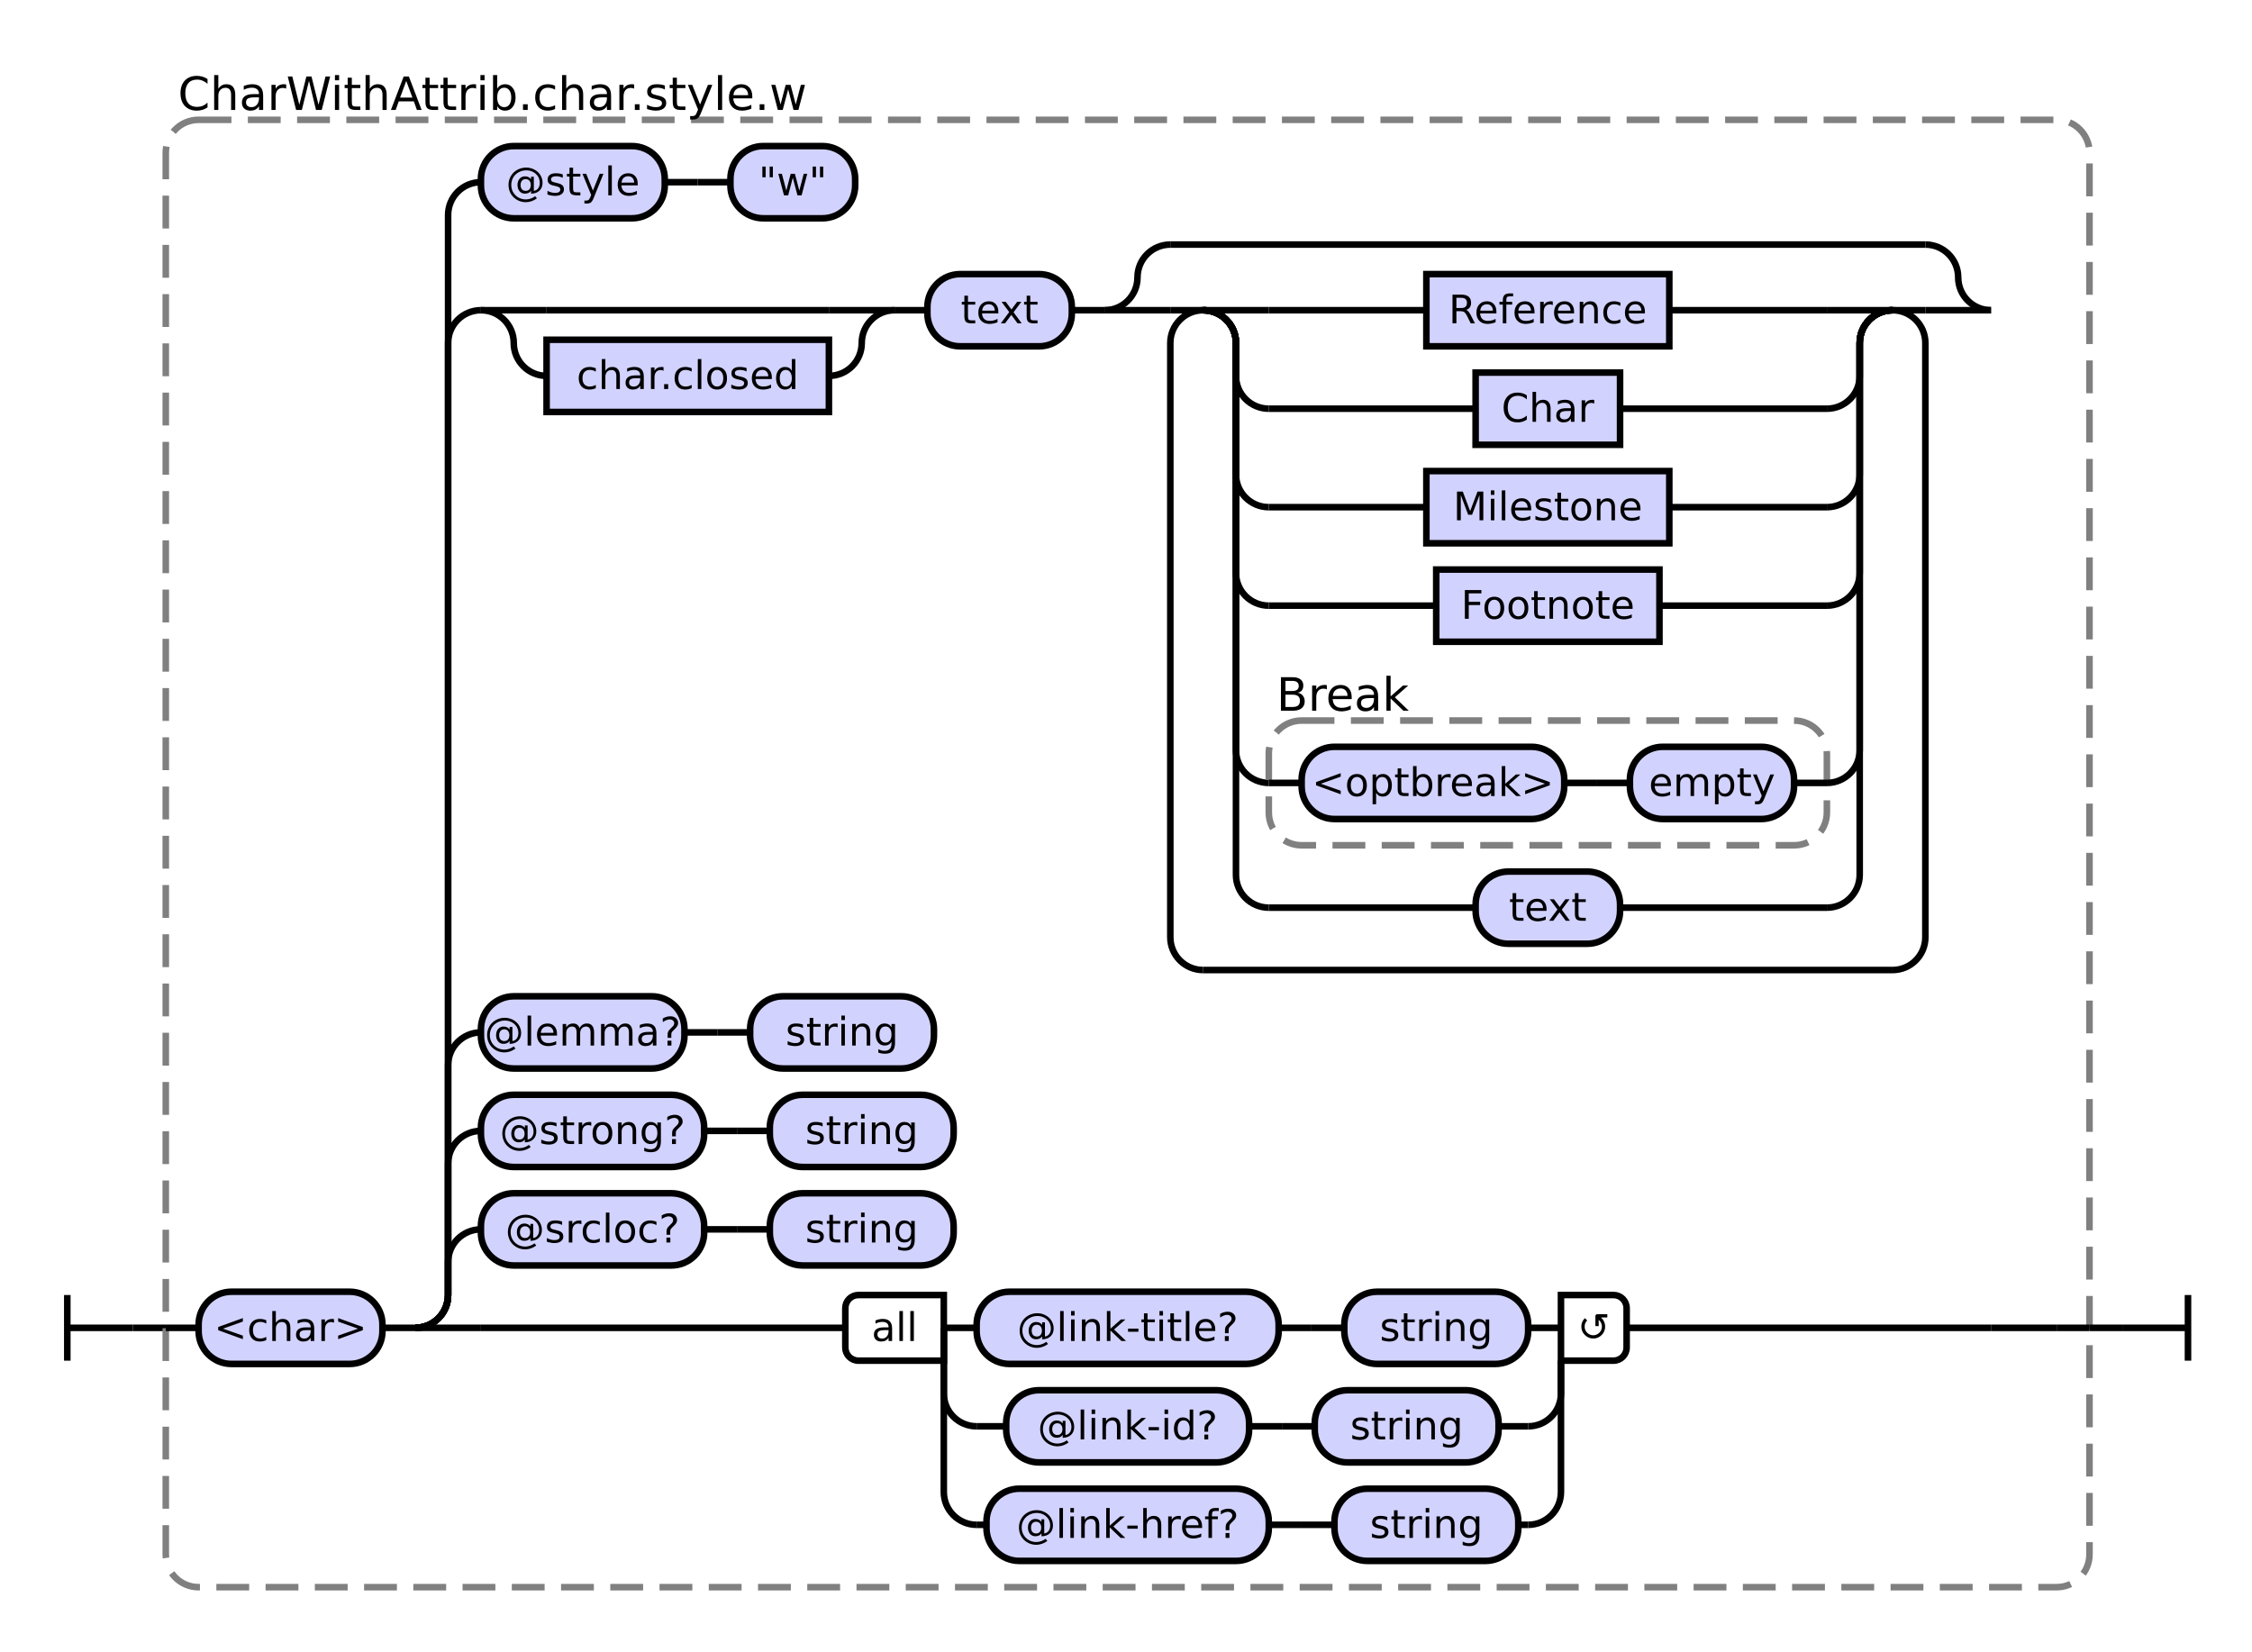
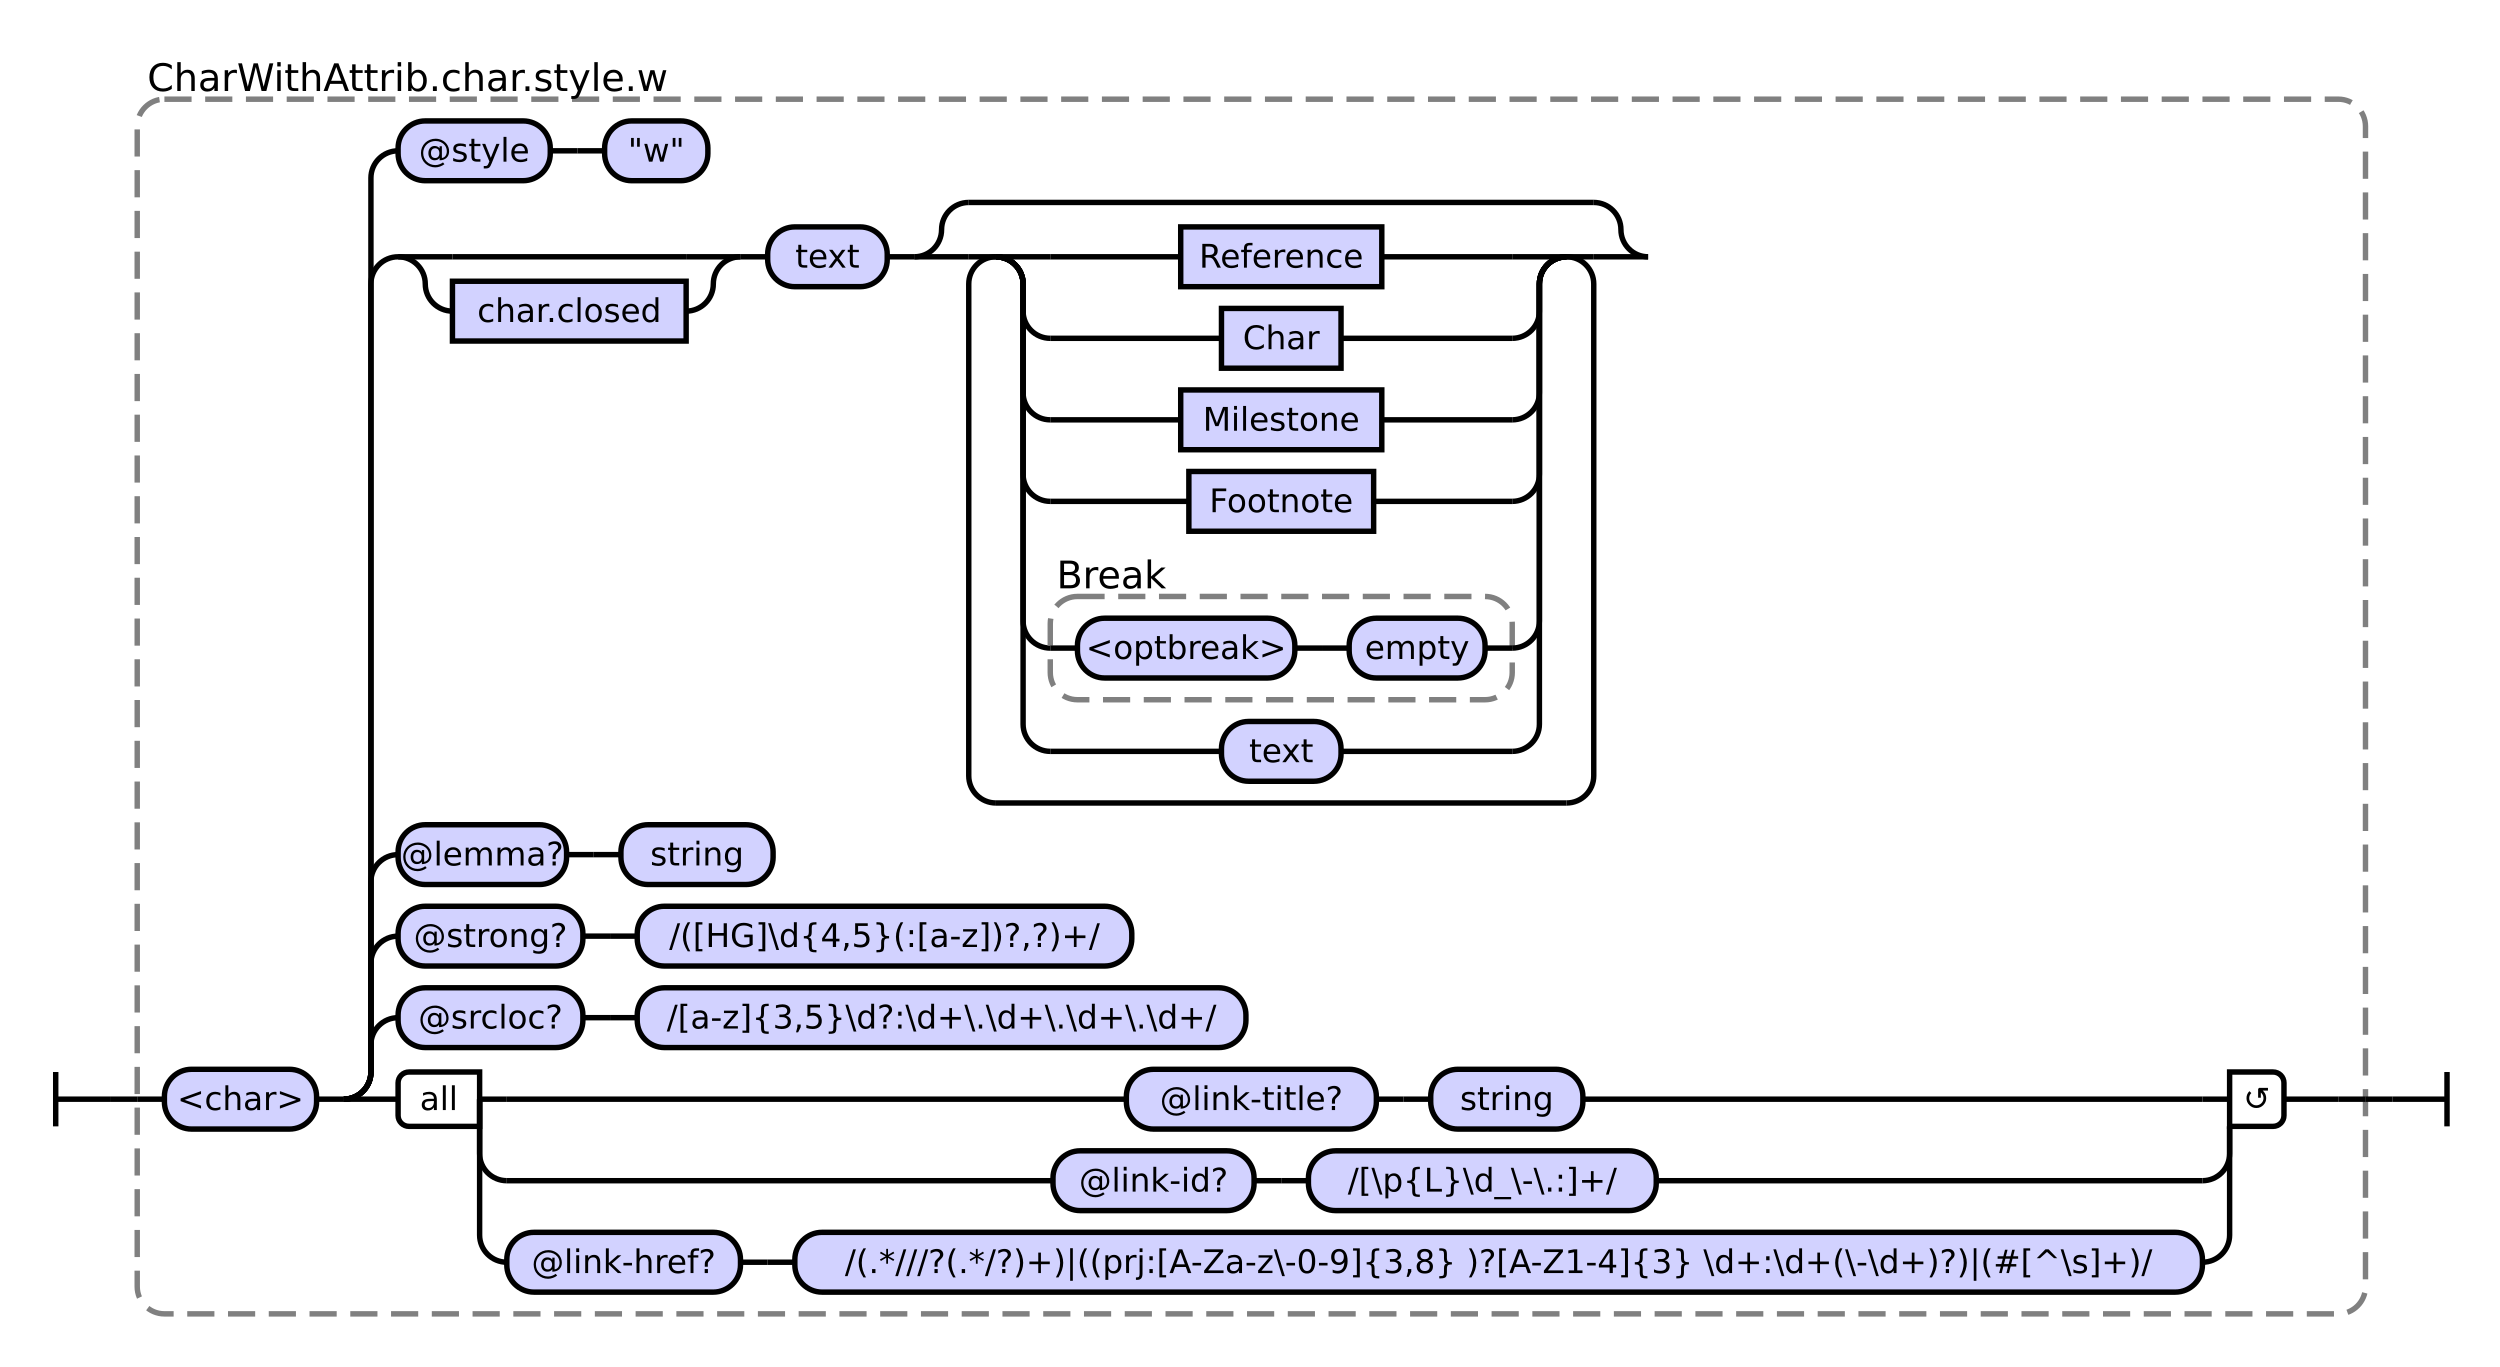
- <svg xmlns="http://www.w3.org/2000/svg" class="railroad-diagram" height="503" viewBox="0 0 686.0 503" width="686.0">
+ <svg xmlns="http://www.w3.org/2000/svg" class="railroad-diagram" height="503" viewBox="0 0 920.0 503" width="920.0">
  <g transform="translate(.5 .5)">
    <style>/*  */
    svg.railroad-diagram {
        background-color:hsl(30,20%,95%);
    }
    svg.railroad-diagram path {
        stroke-width: 2;
        stroke: black;
        fill: none;
    }
    svg.railroad-diagram text {
        font-size: 12px;
        text-anchor: middle;
        font-family: DejaVu Sans;
    }
    svg.railroad-diagram text.label {
        text-anchor:start;
    }
    svg.railroad-diagram text.comment {
        font-family: DejaVu Sans;
        font-size: 14px;
    }
    svg.railroad-diagram rect{
        stroke-width: 2;
        stroke:black;
        fill: rgb(210, 210, 255);
    }
    svg.railroad-diagram rect.group-box {
        stroke: gray;
        stroke-dasharray: 10 5;
        fill: none;
    }
    .terminal {
        font-family: DejaVu Sans;
    }

/*  */
</style>
    <g>
      <path d="M 20 394 v 20 m 0 -10 h 20" />
    </g>
    <path d="M 40 404 h 10" />
    <g>
      <path d="M 50 404 h 0.0" />
-       <path d="M 636.0 404 h 0.0" />
-       <rect class="group-box" height="447" rx="10" ry="10" width="586.0" x="50.0" y="36" />
+       <path d="M 870.0 404 h 0.0" />
+       <rect class="group-box" height="447" rx="10" ry="10" width="820.0" x="50.0" y="36" />
      <g>
        <path d="M 50.0 404 h 10.0" />
-         <path d="M 626.0 404 h 10.0" />
+         <path d="M 860.0 404 h 10.0" />
        <g class="terminal ">
          <path d="M 60.0 404 h 0.0" />
          <path d="M 116.0 404 h 0.0" />
          <rect height="22" rx="10" ry="10" width="56.0" x="60.0" y="393" />
          <text x="88.0" y="408">&lt;char&gt;</text>
        </g>
        <path d="M 116.0 404 h 10" />
        <g>
          <path d="M 126.0 404 h 0.0" />
-           <path d="M 626.0 404 h 0.0" />
+           <path d="M 860.0 404 h 0.0" />
          <path d="M 126.0 404 a 10 10 0 0 0 10 -10 v -10 a 10 10 0 0 1 10 -10" />
          <g>
            <path d="M 146.0 374 h 0.0" />
-             <path d="M 290.0 374 h 0.0" />
+             <path d="M 458.0 374 h 0.0" />
            <g class="terminal ">
              <path d="M 146.0 374 h 0.0" />
              <path d="M 214.0 374 h 0.0" />
              <rect height="22" rx="10" ry="10" width="68.0" x="146.0" y="363" />
              <text x="180.0" y="378">@srcloc?</text>
            </g>
            <path d="M 214.0 374 h 10" />
            <path d="M 224.0 374 h 10" />
            <g class="terminal ">
              <path d="M 234.0 374 h 0.0" />
-               <path d="M 290.0 374 h 0.0" />
-               <rect height="22" rx="10" ry="10" width="56.0" x="234.0" y="363" />
-               <text x="262.0" y="378">string</text>
+               <path d="M 458.0 374 h 0.0" />
+               <rect height="22" rx="10" ry="10" width="224.0" x="234.0" y="363" />
+               <text x="346.0" y="378">/[a-z]{3,5}\d?:\d+\.\d+\.\d+\.\d+/</text>
            </g>
          </g>
          <path d="M 126.0 404 a 10 10 0 0 0 10 -10 v -40 a 10 10 0 0 1 10 -10" />
          <g>
            <path d="M 146.0 344 h 0.0" />
-             <path d="M 290.0 344 h 0.0" />
+             <path d="M 416.0 344 h 0.0" />
            <g class="terminal ">
              <path d="M 146.0 344 h 0.0" />
              <path d="M 214.0 344 h 0.0" />
              <rect height="22" rx="10" ry="10" width="68.0" x="146.0" y="333" />
              <text x="180.0" y="348">@strong?</text>
            </g>
            <path d="M 214.0 344 h 10" />
            <path d="M 224.0 344 h 10" />
            <g class="terminal ">
              <path d="M 234.0 344 h 0.0" />
-               <path d="M 290.0 344 h 0.0" />
-               <rect height="22" rx="10" ry="10" width="56.0" x="234.0" y="333" />
-               <text x="262.0" y="348">string</text>
+               <path d="M 416.0 344 h 0.0" />
+               <rect height="22" rx="10" ry="10" width="182.0" x="234.0" y="333" />
+               <text x="325.0" y="348">/([HG]\d{4,5}(:[a-z])?,?)+/</text>
            </g>
          </g>
          <path d="M 126.0 404 a 10 10 0 0 0 10 -10 v -70 a 10 10 0 0 1 10 -10" />
          <g>
            <path d="M 146.0 314 h 0.0" />
            <path d="M 284.0 314 h 0.0" />
            <g class="terminal ">
              <path d="M 146.0 314 h 0.0" />
              <path d="M 208.0 314 h 0.0" />
              <rect height="22" rx="10" ry="10" width="62.0" x="146.0" y="303" />
              <text x="177.0" y="318">@lemma?</text>
            </g>
            <path d="M 208.0 314 h 10" />
            <path d="M 218.0 314 h 10" />
            <g class="terminal ">
              <path d="M 228.0 314 h 0.0" />
              <path d="M 284.0 314 h 0.0" />
              <rect height="22" rx="10" ry="10" width="56.0" x="228.0" y="303" />
              <text x="256.0" y="318">string</text>
            </g>
          </g>
          <path d="M 126.0 404 a 10 10 0 0 0 10 -10 v -290 a 10 10 0 0 1 10 -10" />
          <g>
            <path d="M 146.0 94 h 0.0" />
            <path d="M 606.0 94 h 0.0" />
            <g>
              <path d="M 146.0 94 h 0.0" />
              <path d="M 272.0 94 h 0.0" />
              <path d="M 146.0 94 h 20" />
              <g>
                <path d="M 166.0 94 h 86.0" />
              </g>
              <path d="M 252.0 94 h 20" />
              <path d="M 146.0 94 a 10 10 0 0 1 10 10 v 0 a 10 10 0 0 0 10 10" />
              <g class="non-terminal ">
                <path d="M 166.0 114 h 0.0" />
                <path d="M 252.0 114 h 0.0" />
                <rect height="22" width="86.0" x="166.0" y="103" />
                <text x="209.0" y="118">char.closed</text>
              </g>
              <path d="M 252.0 114 a 10 10 0 0 0 10 -10 v 0 a 10 10 0 0 1 10 -10" />
            </g>
            <path d="M 272.0 94 h 10" />
            <g class="terminal ">
              <path d="M 282.0 94 h 0.0" />
              <path d="M 326.0 94 h 0.0" />
              <rect height="22" rx="10" ry="10" width="44.0" x="282.0" y="83" />
              <text x="304.0" y="98">text</text>
            </g>
            <path d="M 326.0 94 h 10" />
            <g>
              <path d="M 336.0 94 h 0.0" />
              <path d="M 606.0 94 h 0.0" />
              <path d="M 336.0 94 a 10 10 0 0 0 10 -10 v 0 a 10 10 0 0 1 10 -10" />
              <g>
                <path d="M 356.0 74 h 230.0" />
              </g>
              <path d="M 586.0 74 a 10 10 0 0 1 10 10 v 0 a 10 10 0 0 0 10 10" />
              <path d="M 336.0 94 h 20" />
              <g>
                <path d="M 356.0 94 h 0.0" />
                <path d="M 586.0 94 h 0.0" />
                <path d="M 356.0 94 h 10" />
                <g>
                  <path d="M 366.0 94 h 0.0" />
                  <path d="M 576.0 94 h 0.0" />
                  <path d="M 366.0 94 h 20" />
                  <g class="non-terminal ">
                    <path d="M 386.0 94 h 48.0" />
                    <path d="M 508.0 94 h 48.0" />
                    <rect height="22" width="74.0" x="434.0" y="83" />
                    <text x="471.0" y="98">Reference</text>
                  </g>
                  <path d="M 556.0 94 h 20" />
                  <path d="M 366.0 94 a 10 10 0 0 1 10 10 v 10 a 10 10 0 0 0 10 10" />
                  <g class="non-terminal ">
                    <path d="M 386.0 124 h 63.0" />
                    <path d="M 493.0 124 h 63.0" />
                    <rect height="22" width="44.0" x="449.0" y="113" />
                    <text x="471.0" y="128">Char</text>
                  </g>
                  <path d="M 556.0 124 a 10 10 0 0 0 10 -10 v -10 a 10 10 0 0 1 10 -10" />
                  <path d="M 366.0 94 a 10 10 0 0 1 10 10 v 40 a 10 10 0 0 0 10 10" />
                  <g class="non-terminal ">
                    <path d="M 386.0 154 h 48.0" />
                    <path d="M 508.0 154 h 48.0" />
                    <rect height="22" width="74.0" x="434.0" y="143" />
                    <text x="471.0" y="158">Milestone</text>
                  </g>
                  <path d="M 556.0 154 a 10 10 0 0 0 10 -10 v -40 a 10 10 0 0 1 10 -10" />
                  <path d="M 366.0 94 a 10 10 0 0 1 10 10 v 70 a 10 10 0 0 0 10 10" />
                  <g class="non-terminal ">
                    <path d="M 386.0 184 h 51.0" />
                    <path d="M 505.0 184 h 51.0" />
                    <rect height="22" width="68.0" x="437.0" y="173" />
                    <text x="471.0" y="188">Footnote</text>
                  </g>
                  <path d="M 556.0 184 a 10 10 0 0 0 10 -10 v -70 a 10 10 0 0 1 10 -10" />
                  <path d="M 366.0 94 a 10 10 0 0 1 10 10 v 124 a 10 10 0 0 0 10 10" />
                  <g>
                    <path d="M 386.0 238 h 0.0" />
                    <path d="M 556.0 238 h 0.0" />
                    <rect class="group-box" height="38" rx="10" ry="10" width="170.0" x="386.0" y="219" />
                    <g>
                      <path d="M 386.0 238 h 10.0" />
                      <path d="M 546.0 238 h 10.0" />
                      <g class="terminal ">
                        <path d="M 396.0 238 h 0.0" />
                        <path d="M 476.0 238 h 0.0" />
                        <rect height="22" rx="10" ry="10" width="80.0" x="396.0" y="227" />
                        <text x="436.0" y="242">&lt;optbreak&gt;</text>
                      </g>
                      <path d="M 476.0 238 h 10" />
                      <path d="M 486.0 238 h 10" />
                      <g class="terminal ">
                        <path d="M 496.0 238 h 0.0" />
                        <path d="M 546.0 238 h 0.0" />
                        <rect height="22" rx="10" ry="10" width="50.0" x="496.0" y="227" />
                        <text x="521.0" y="242">empty</text>
                      </g>
                    </g>
                    <g class="non-terminal ">
                      <path d="M 386.0 211 h 0.0" />
                      <path d="M 431.0 211 h 0.0" />
                      <text class="comment" x="408.5" y="216">Break</text>
                    </g>
                  </g>
                  <path d="M 556.0 238 a 10 10 0 0 0 10 -10 v -124 a 10 10 0 0 1 10 -10" />
                  <path d="M 366.0 94 a 10 10 0 0 1 10 10 v 162 a 10 10 0 0 0 10 10" />
                  <g class="terminal ">
                    <path d="M 386.0 276 h 63.0" />
                    <path d="M 493.0 276 h 63.0" />
                    <rect height="22" rx="10" ry="10" width="44.0" x="449.0" y="265" />
                    <text x="471.0" y="280">text</text>
                  </g>
                  <path d="M 556.0 276 a 10 10 0 0 0 10 -10 v -162 a 10 10 0 0 1 10 -10" />
                </g>
                <path d="M 576.0 94 h 10" />
                <path d="M 366.0 94 a 10 10 0 0 0 -10 10 v 181 a 10 10 0 0 0 10 10" />
                <g>
                  <path d="M 366.0 295 h 210.0" />
                </g>
                <path d="M 576.0 295 a 10 10 0 0 0 10 -10 v -181 a 10 10 0 0 0 -10 -10" />
              </g>
              <path d="M 586.0 94 h 20" />
            </g>
          </g>
          <path d="M 126.0 404 a 10 10 0 0 0 10 -10 v -329 a 10 10 0 0 1 10 -10" />
          <g>
            <path d="M 146.0 55 h 0.0" />
            <path d="M 260.0 55 h 0.0" />
            <g class="terminal ">
              <path d="M 146.0 55 h 0.0" />
              <path d="M 202.0 55 h 0.0" />
              <rect height="22" rx="10" ry="10" width="56.0" x="146.0" y="44" />
              <text x="174.0" y="59">@style</text>
            </g>
            <path d="M 202.0 55 h 10" />
            <path d="M 212.0 55 h 10" />
            <g class="terminal ">
              <path d="M 222.0 55 h 0.0" />
              <path d="M 260.0 55 h 0.0" />
              <rect height="22" rx="10" ry="10" width="38.0" x="222.0" y="44" />
              <text x="241.0" y="59">"w"</text>
            </g>
          </g>
          <path d="M 126.0 404 h 20" />
          <g>
-             <path d="M 146.0 404 h 111.0" />
-             <path d="M 495.0 404 h 111.0" />
-             <path d="M 287.0 404 h 10" />
-             <g>
-               <path d="M 297.0 404 h 0.0" />
-               <path d="M 465.0 404 h 0.0" />
-               <g class="terminal ">
-                 <path d="M 297.0 404 h 0.0" />
-                 <path d="M 389.0 404 h 0.0" />
-                 <rect height="22" rx="10" ry="10" width="92.0" x="297.0" y="393" />
-                 <text x="343.0" y="408">@link-title?</text>
-               </g>
-               <path d="M 389.0 404 h 10" />
-               <path d="M 399.0 404 h 10" />
-               <g class="terminal ">
-                 <path d="M 409.0 404 h 0.0" />
-                 <path d="M 465.0 404 h 0.0" />
-                 <rect height="22" rx="10" ry="10" width="56.0" x="409.0" y="393" />
-                 <text x="437.0" y="408">string</text>
-               </g>
-             </g>
-             <path d="M 465.0 404 h 10" />
-             <path d="M 287.0 404 v 20 a 10 10 0 0 0 10 10" />
-             <g>
-               <path d="M 297.0 434 h 9.0" />
-               <path d="M 456.0 434 h 9.0" />
-               <g class="terminal ">
-                 <path d="M 306.0 434 h 0.0" />
-                 <path d="M 380.0 434 h 0.0" />
-                 <rect height="22" rx="10" ry="10" width="74.0" x="306.0" y="423" />
-                 <text x="343.0" y="438">@link-id?</text>
-               </g>
-               <path d="M 380.0 434 h 10" />
-               <path d="M 390.0 434 h 10" />
-               <g class="terminal ">
-                 <path d="M 400.0 434 h 0.0" />
-                 <path d="M 456.0 434 h 0.0" />
-                 <rect height="22" rx="10" ry="10" width="56.0" x="400.0" y="423" />
-                 <text x="428.0" y="438">string</text>
-               </g>
-             </g>
-             <path d="M 465.0 434 a 10 10 0 0 0 10 -10 v -10" />
-             <path d="M 287.0 404 v 50 a 10 10 0 0 0 10 10" />
-             <g>
-               <path d="M 297.0 464 h 3.0" />
-               <path d="M 462.0 464 h 3.0" />
-               <g class="terminal ">
-                 <path d="M 300.0 464 h 0.0" />
-                 <path d="M 386.0 464 h 0.0" />
-                 <rect height="22" rx="10" ry="10" width="86.0" x="300.0" y="453" />
-                 <text x="343.0" y="468">@link-href?</text>
-               </g>
-               <path d="M 386.0 464 h 10" />
-               <path d="M 396.0 464 h 10" />
-               <g class="terminal ">
-                 <path d="M 406.0 464 h 0.0" />
-                 <path d="M 462.0 464 h 0.0" />
-                 <rect height="22" rx="10" ry="10" width="56.0" x="406.0" y="453" />
-                 <text x="434.0" y="468">string</text>
-               </g>
-             </g>
-             <path d="M 465.0 464 a 10 10 0 0 0 10 -10 v -40" />
+             <path d="M 146.0 404 h 0.0" />
+             <path d="M 840.0 404 h 0.0" />
+             <path d="M 176.0 404 h 10" />
+             <g>
+               <path d="M 186.0 404 h 228.0" />
+               <path d="M 582.0 404 h 228.0" />
+               <g class="terminal ">
+                 <path d="M 414.0 404 h 0.0" />
+                 <path d="M 506.0 404 h 0.0" />
+                 <rect height="22" rx="10" ry="10" width="92.0" x="414.0" y="393" />
+                 <text x="460.0" y="408">@link-title?</text>
+               </g>
+               <path d="M 506.0 404 h 10" />
+               <path d="M 516.0 404 h 10" />
+               <g class="terminal ">
+                 <path d="M 526.0 404 h 0.0" />
+                 <path d="M 582.0 404 h 0.0" />
+                 <rect height="22" rx="10" ry="10" width="56.0" x="526.0" y="393" />
+                 <text x="554.0" y="408">string</text>
+               </g>
+             </g>
+             <path d="M 810.0 404 h 10" />
+             <path d="M 176.0 404 v 20 a 10 10 0 0 0 10 10" />
+             <g>
+               <path d="M 186.0 434 h 201.0" />
+               <path d="M 609.0 434 h 201.0" />
+               <g class="terminal ">
+                 <path d="M 387.0 434 h 0.0" />
+                 <path d="M 461.0 434 h 0.0" />
+                 <rect height="22" rx="10" ry="10" width="74.0" x="387.0" y="423" />
+                 <text x="424.0" y="438">@link-id?</text>
+               </g>
+               <path d="M 461.0 434 h 10" />
+               <path d="M 471.0 434 h 10" />
+               <g class="terminal ">
+                 <path d="M 481.0 434 h 0.0" />
+                 <path d="M 609.0 434 h 0.0" />
+                 <rect height="22" rx="10" ry="10" width="128.0" x="481.0" y="423" />
+                 <text x="545.0" y="438">/[\p{L}\d_\-\.:]+/</text>
+               </g>
+             </g>
+             <path d="M 810.0 434 a 10 10 0 0 0 10 -10 v -10" />
+             <path d="M 176.0 404 v 50 a 10 10 0 0 0 10 10" />
+             <g>
+               <path d="M 186.0 464 h 0.0" />
+               <path d="M 810.0 464 h 0.0" />
+               <g class="terminal ">
+                 <path d="M 186.0 464 h 0.0" />
+                 <path d="M 272.0 464 h 0.0" />
+                 <rect height="22" rx="10" ry="10" width="86.0" x="186.0" y="453" />
+                 <text x="229.0" y="468">@link-href?</text>
+               </g>
+               <path d="M 272.0 464 h 10" />
+               <path d="M 282.0 464 h 10" />
+               <g class="terminal ">
+                 <path d="M 292.0 464 h 0.0" />
+                 <path d="M 810.0 464 h 0.0" />
+                 <rect height="22" rx="10" ry="10" width="518.0" x="292.0" y="453" />
+                 <text x="551.0" y="468">/(.*///?(.*/?)+)|((prj:[A-Za-z\-0-9]{3,8} )?[A-Z1-4]{3} \d+:\d+(\-\d+)?)|(#[^\s]+)/</text>
+               </g>
+             </g>
+             <path d="M 810.0 464 a 10 10 0 0 0 10 -10 v -40" />
            <g class="diagram-text">
-               <path class="diagram-text" d="M 287.0 394 h -26 a 4 4 0 0 0 -4 4 v 12 a 4 4 0 0 0 4 4 h 26 z" />
-               <text class="diagram-text" x="272.0" y="408">all</text>
-               <path class="diagram-text" d="M 475.0 394 h 16 a 4 4 0 0 1 4 4 v 12 a 4 4 0 0 1 -4 4 h -16 z" />
-               <text class="diagram-arrow" x="485.0" y="408">↺</text>
-             </g>
-           </g>
-           <path d="M 606.0 404 h 20" />
+               <path class="diagram-text" d="M 176.0 394 h -26 a 4 4 0 0 0 -4 4 v 12 a 4 4 0 0 0 4 4 h 26 z" />
+               <text class="diagram-text" x="161.0" y="408">all</text>
+               <path class="diagram-text" d="M 820.0 394 h 16 a 4 4 0 0 1 4 4 v 12 a 4 4 0 0 1 -4 4 h -16 z" />
+               <text class="diagram-arrow" x="830.0" y="408">↺</text>
+             </g>
+           </g>
+           <path d="M 840.0 404 h 20" />
        </g>
      </g>
      <g class="non-terminal ">
        <path d="M 50.0 28 h 0.0" />
        <path d="M 249.0 28 h 0.0" />
        <text class="comment" x="149.5" y="33">CharWithAttrib.char.style.w</text>
      </g>
    </g>
-     <path d="M 636.0 404 h 10" />
-     <path d="M 646.0 404 h 20 m 0 -10 v 20" />
+     <path d="M 870.0 404 h 10" />
+     <path d="M 880.0 404 h 20 m 0 -10 v 20" />
  </g>
</svg>
